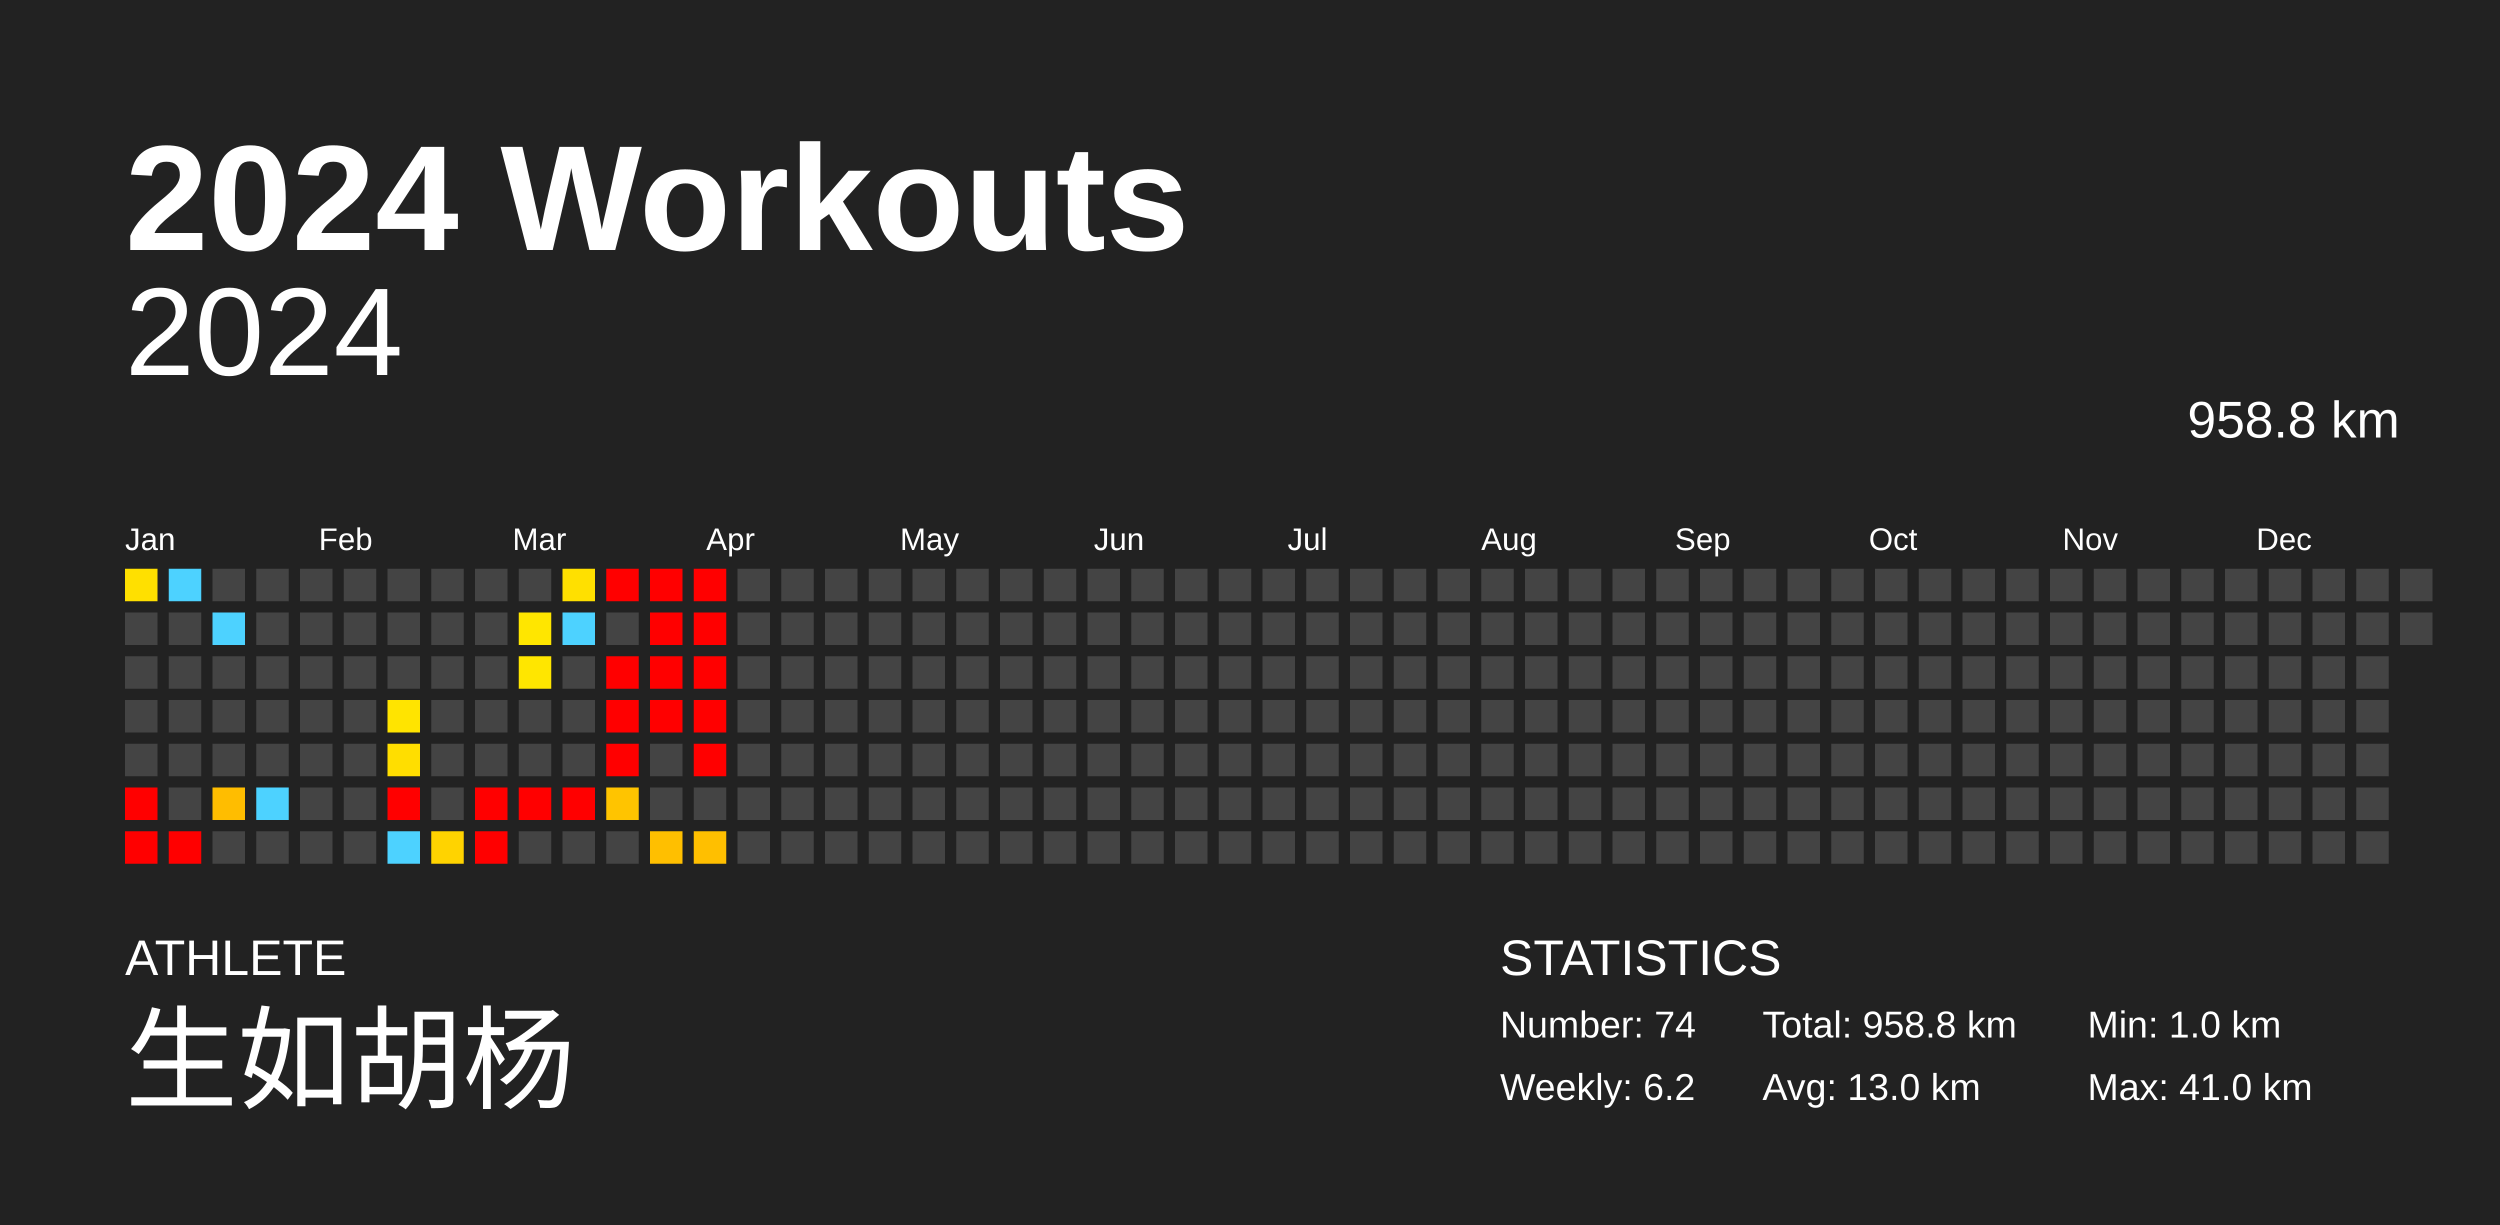
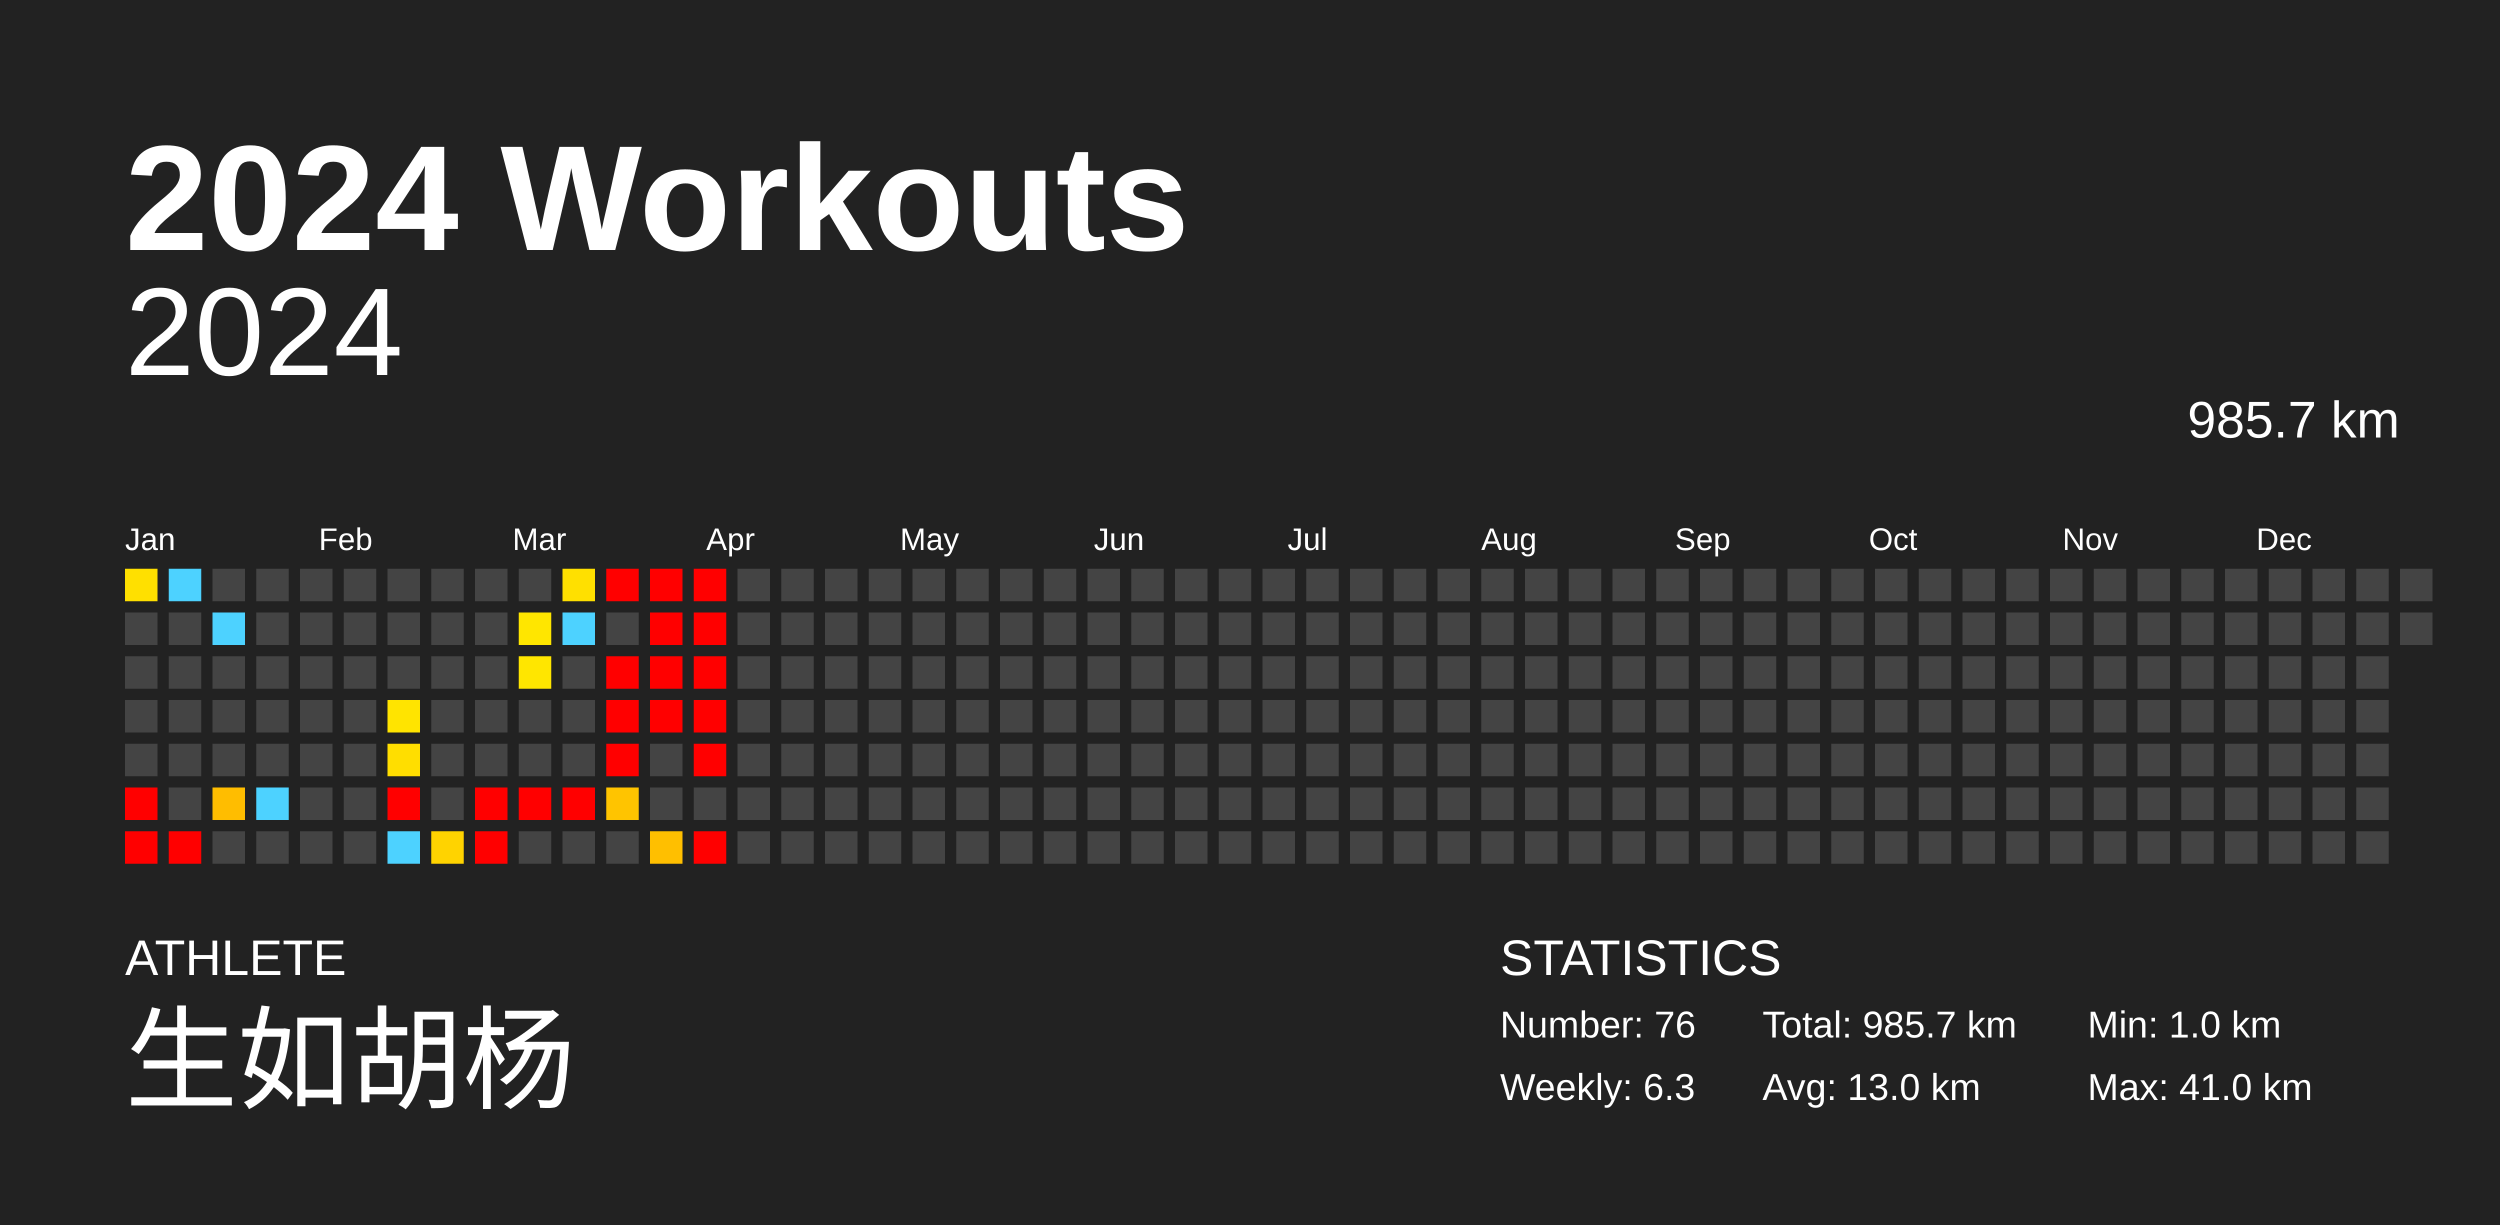
<svg xmlns="http://www.w3.org/2000/svg" baseProfile="full" height="98mm" version="1.1" viewBox="0,0,200,98" width="200mm">
  <defs />
  <rect fill="#222222" height="98" width="200" x="0" y="0" />
  <text fill="#FFFFFF" style="font-size:12px; font-family:Arial; font-weight:bold;" x="10" y="20">2024 Workouts</text>
  <text fill="#FFFFFF" style="font-size:4px; font-family:Arial" x="10" y="78">ATHLETE</text>
  <text fill="#FFFFFF" style="font-size:9px; font-family:Arial" x="10" y="88">生如胡杨</text>
  <text fill="#FFFFFF" style="font-size:4px; font-family:Arial" x="120" y="78">STATISTICS</text>
-   <text fill="#FFFFFF" style="font-size:3px; font-family:Arial" x="120" y="83">Number: 74</text>
-   <text fill="#FFFFFF" style="font-size:3px; font-family:Arial" x="120" y="88">Weekly: 6.2</text>
-   <text fill="#FFFFFF" style="font-size:3px; font-family:Arial" x="141" y="83">Total: 958.8 km</text>
+   <text fill="#FFFFFF" style="font-size:3px; font-family:Arial" x="120" y="83">Number: 76</text>
+   <text fill="#FFFFFF" style="font-size:3px; font-family:Arial" x="120" y="88">Weekly: 6.3</text>
+   <text fill="#FFFFFF" style="font-size:3px; font-family:Arial" x="141" y="83">Total: 985.7 km</text>
  <text fill="#FFFFFF" style="font-size:3px; font-family:Arial" x="141" y="88">Avg: 13.0 km</text>
  <text fill="#FFFFFF" style="font-size:3px; font-family:Arial" x="167" y="83">Min: 1.0 km</text>
  <text fill="#FFFFFF" style="font-size:3px; font-family:Arial" x="167" y="88">Max: 41.0 km</text>
  <text alignment-baseline="hanging" fill="#FFFFFF" style="font-size:10.0px; font-family:Arial;" x="10" y="30">2024</text>
-   <text alignment-baseline="hanging" fill="#FFFFFF" style="font-size:4.125px; font-family:Arial;" x="175" y="35">958.8 km</text>
+   <text alignment-baseline="hanging" fill="#FFFFFF" style="font-size:4.125px; font-family:Arial;" x="175" y="35">985.7 km</text>
  <text fill="#FFFFFF" style="font-size:2.5px; font-family:Arial" x="10.0" y="44">Jan</text>
  <text fill="#FFFFFF" style="font-size:2.5px; font-family:Arial" x="25.5" y="44">Feb</text>
  <text fill="#FFFFFF" style="font-size:2.5px; font-family:Arial" x="41.0" y="44">Mar</text>
  <text fill="#FFFFFF" style="font-size:2.5px; font-family:Arial" x="56.5" y="44">Apr</text>
  <text fill="#FFFFFF" style="font-size:2.5px; font-family:Arial" x="72.0" y="44">May</text>
  <text fill="#FFFFFF" style="font-size:2.5px; font-family:Arial" x="87.5" y="44">Jun</text>
  <text fill="#FFFFFF" style="font-size:2.5px; font-family:Arial" x="103.0" y="44">Jul</text>
  <text fill="#FFFFFF" style="font-size:2.5px; font-family:Arial" x="118.5" y="44">Aug</text>
  <text fill="#FFFFFF" style="font-size:2.5px; font-family:Arial" x="134.0" y="44">Sep</text>
  <text fill="#FFFFFF" style="font-size:2.5px; font-family:Arial" x="149.5" y="44">Oct</text>
  <text fill="#FFFFFF" style="font-size:2.5px; font-family:Arial" x="165.0" y="44">Nov</text>
  <text fill="#FFFFFF" style="font-size:2.5px; font-family:Arial" x="180.5" y="44">Dec</text>
  <rect fill="#ffe000" height="2.6" width="2.6" x="10.0" y="45.5" />
  <rect fill="#444444" height="2.6" width="2.6" x="10.0" y="49.0" />
  <rect fill="#444444" height="2.6" width="2.6" x="10.0" y="52.5" />
  <rect fill="#444444" height="2.6" width="2.6" x="10.0" y="56.0" />
  <rect fill="#444444" height="2.6" width="2.6" x="10.0" y="59.5" />
  <rect fill="red" height="2.6" width="2.6" x="10.0" y="63.0" />
  <rect fill="red" height="2.6" width="2.6" x="10.0" y="66.5" />
  <rect fill="#4dd2ff" height="2.6" width="2.6" x="13.5" y="45.5" />
  <rect fill="#444444" height="2.6" width="2.6" x="13.5" y="49.0" />
  <rect fill="#444444" height="2.6" width="2.6" x="13.5" y="52.5" />
  <rect fill="#444444" height="2.6" width="2.6" x="13.5" y="56.0" />
  <rect fill="#444444" height="2.6" width="2.6" x="13.5" y="59.5" />
  <rect fill="#444444" height="2.6" width="2.6" x="13.5" y="63.0" />
  <rect fill="red" height="2.6" width="2.6" x="13.5" y="66.5" />
  <rect fill="#444444" height="2.6" width="2.6" x="17.0" y="45.5" />
  <rect fill="#4dd2ff" height="2.6" width="2.6" x="17.0" y="49.0" />
  <rect fill="#444444" height="2.6" width="2.6" x="17.0" y="52.5" />
  <rect fill="#444444" height="2.6" width="2.6" x="17.0" y="56.0" />
  <rect fill="#444444" height="2.6" width="2.6" x="17.0" y="59.5" />
  <rect fill="#ffbd00" height="2.6" width="2.6" x="17.0" y="63.0" />
  <rect fill="#444444" height="2.6" width="2.6" x="17.0" y="66.5" />
  <rect fill="#444444" height="2.6" width="2.6" x="20.5" y="45.5" />
  <rect fill="#444444" height="2.6" width="2.6" x="20.5" y="49.0" />
  <rect fill="#444444" height="2.6" width="2.6" x="20.5" y="52.5" />
  <rect fill="#444444" height="2.6" width="2.6" x="20.5" y="56.0" />
  <rect fill="#444444" height="2.6" width="2.6" x="20.5" y="59.5" />
  <rect fill="#4dd2ff" height="2.6" width="2.6" x="20.5" y="63.0" />
  <rect fill="#444444" height="2.6" width="2.6" x="20.5" y="66.5" />
  <rect fill="#444444" height="2.6" width="2.6" x="24.0" y="45.5" />
  <rect fill="#444444" height="2.6" width="2.6" x="24.0" y="49.0" />
  <rect fill="#444444" height="2.6" width="2.6" x="24.0" y="52.5" />
  <rect fill="#444444" height="2.6" width="2.6" x="24.0" y="56.0" />
  <rect fill="#444444" height="2.6" width="2.6" x="24.0" y="59.5" />
  <rect fill="#444444" height="2.6" width="2.6" x="24.0" y="63.0" />
  <rect fill="#444444" height="2.6" width="2.6" x="24.0" y="66.5" />
  <rect fill="#444444" height="2.6" width="2.6" x="27.5" y="45.5" />
  <rect fill="#444444" height="2.6" width="2.6" x="27.5" y="49.0" />
  <rect fill="#444444" height="2.6" width="2.6" x="27.5" y="52.5" />
  <rect fill="#444444" height="2.6" width="2.6" x="27.5" y="56.0" />
  <rect fill="#444444" height="2.6" width="2.6" x="27.5" y="59.5" />
  <rect fill="#444444" height="2.6" width="2.6" x="27.5" y="63.0" />
  <rect fill="#444444" height="2.6" width="2.6" x="27.5" y="66.5" />
  <rect fill="#444444" height="2.6" width="2.6" x="31.0" y="45.5" />
  <rect fill="#444444" height="2.6" width="2.6" x="31.0" y="49.0" />
  <rect fill="#444444" height="2.6" width="2.6" x="31.0" y="52.5" />
  <rect fill="#ffe400" height="2.6" width="2.6" x="31.0" y="56.0" />
  <rect fill="#ffde00" height="2.6" width="2.6" x="31.0" y="59.5" />
  <rect fill="red" height="2.6" width="2.6" x="31.0" y="63.0" />
  <rect fill="#4dd2ff" height="2.6" width="2.6" x="31.0" y="66.5" />
  <rect fill="#444444" height="2.6" width="2.6" x="34.5" y="45.5" />
  <rect fill="#444444" height="2.6" width="2.6" x="34.5" y="49.0" />
  <rect fill="#444444" height="2.6" width="2.6" x="34.5" y="52.5" />
  <rect fill="#444444" height="2.6" width="2.6" x="34.5" y="56.0" />
  <rect fill="#444444" height="2.6" width="2.6" x="34.5" y="59.5" />
  <rect fill="#444444" height="2.6" width="2.6" x="34.5" y="63.0" />
  <rect fill="#ffd300" height="2.6" width="2.6" x="34.5" y="66.5" />
  <rect fill="#444444" height="2.6" width="2.6" x="38.0" y="45.5" />
  <rect fill="#444444" height="2.6" width="2.6" x="38.0" y="49.0" />
  <rect fill="#444444" height="2.6" width="2.6" x="38.0" y="52.5" />
  <rect fill="#444444" height="2.6" width="2.6" x="38.0" y="56.0" />
  <rect fill="#444444" height="2.6" width="2.6" x="38.0" y="59.5" />
  <rect fill="red" height="2.6" width="2.6" x="38.0" y="63.0" />
  <rect fill="red" height="2.6" width="2.6" x="38.0" y="66.5" />
  <rect fill="#444444" height="2.6" width="2.6" x="41.5" y="45.5" />
  <rect fill="#ffe600" height="2.6" width="2.6" x="41.5" y="49.0" />
  <rect fill="#ffe600" height="2.6" width="2.6" x="41.5" y="52.5" />
  <rect fill="#444444" height="2.6" width="2.6" x="41.5" y="56.0" />
  <rect fill="#444444" height="2.6" width="2.6" x="41.5" y="59.5" />
  <rect fill="red" height="2.6" width="2.6" x="41.5" y="63.0" />
  <rect fill="#444444" height="2.6" width="2.6" x="41.5" y="66.5" />
  <rect fill="#ffe000" height="2.6" width="2.6" x="45.0" y="45.5" />
  <rect fill="#4dd2ff" height="2.6" width="2.6" x="45.0" y="49.0" />
  <rect fill="#444444" height="2.6" width="2.6" x="45.0" y="52.5" />
  <rect fill="#444444" height="2.6" width="2.6" x="45.0" y="56.0" />
  <rect fill="#444444" height="2.6" width="2.6" x="45.0" y="59.5" />
  <rect fill="red" height="2.6" width="2.6" x="45.0" y="63.0" />
  <rect fill="#444444" height="2.6" width="2.6" x="45.0" y="66.5" />
  <rect fill="red" height="2.6" width="2.6" x="48.5" y="45.5" />
  <rect fill="#444444" height="2.6" width="2.6" x="48.5" y="49.0" />
  <rect fill="red" height="2.6" width="2.6" x="48.5" y="52.5" />
  <rect fill="red" height="2.6" width="2.6" x="48.5" y="56.0" />
  <rect fill="red" height="2.6" width="2.6" x="48.5" y="59.5" />
  <rect fill="#ffc400" height="2.6" width="2.6" x="48.5" y="63.0" />
  <rect fill="#444444" height="2.6" width="2.6" x="48.5" y="66.5" />
  <rect fill="red" height="2.6" width="2.6" x="52.0" y="45.5" />
  <rect fill="red" height="2.6" width="2.6" x="52.0" y="49.0" />
  <rect fill="red" height="2.6" width="2.6" x="52.0" y="52.5" />
  <rect fill="red" height="2.6" width="2.6" x="52.0" y="56.0" />
  <rect fill="#444444" height="2.6" width="2.6" x="52.0" y="59.5" />
  <rect fill="#444444" height="2.6" width="2.6" x="52.0" y="63.0" />
  <rect fill="#ffbf00" height="2.6" width="2.6" x="52.0" y="66.5" />
  <rect fill="red" height="2.6" width="2.6" x="55.5" y="45.5" />
  <rect fill="red" height="2.6" width="2.6" x="55.5" y="49.0" />
  <rect fill="red" height="2.6" width="2.6" x="55.5" y="52.5" />
  <rect fill="red" height="2.6" width="2.6" x="55.5" y="56.0" />
  <rect fill="red" height="2.6" width="2.6" x="55.5" y="59.5" />
  <rect fill="#444444" height="2.6" width="2.6" x="55.5" y="63.0" />
-   <rect fill="#ffbf00" height="2.6" width="2.6" x="55.5" y="66.5" />
+   <rect fill="red" height="2.6" width="2.6" x="55.5" y="66.5" />
  <rect fill="#444444" height="2.6" width="2.6" x="59.0" y="45.5" />
  <rect fill="#444444" height="2.6" width="2.6" x="59.0" y="49.0" />
  <rect fill="#444444" height="2.6" width="2.6" x="59.0" y="52.5" />
  <rect fill="#444444" height="2.6" width="2.6" x="59.0" y="56.0" />
  <rect fill="#444444" height="2.6" width="2.6" x="59.0" y="59.5" />
  <rect fill="#444444" height="2.6" width="2.6" x="59.0" y="63.0" />
  <rect fill="#444444" height="2.6" width="2.6" x="59.0" y="66.5" />
  <rect fill="#444444" height="2.6" width="2.6" x="62.5" y="45.5" />
  <rect fill="#444444" height="2.6" width="2.6" x="62.5" y="49.0" />
  <rect fill="#444444" height="2.6" width="2.6" x="62.5" y="52.5" />
  <rect fill="#444444" height="2.6" width="2.6" x="62.5" y="56.0" />
  <rect fill="#444444" height="2.6" width="2.6" x="62.5" y="59.5" />
  <rect fill="#444444" height="2.6" width="2.6" x="62.5" y="63.0" />
  <rect fill="#444444" height="2.6" width="2.6" x="62.5" y="66.5" />
  <rect fill="#444444" height="2.6" width="2.6" x="66.0" y="45.5" />
  <rect fill="#444444" height="2.6" width="2.6" x="66.0" y="49.0" />
  <rect fill="#444444" height="2.6" width="2.6" x="66.0" y="52.5" />
  <rect fill="#444444" height="2.6" width="2.6" x="66.0" y="56.0" />
  <rect fill="#444444" height="2.6" width="2.6" x="66.0" y="59.5" />
  <rect fill="#444444" height="2.6" width="2.6" x="66.0" y="63.0" />
  <rect fill="#444444" height="2.6" width="2.6" x="66.0" y="66.5" />
  <rect fill="#444444" height="2.6" width="2.6" x="69.5" y="45.5" />
  <rect fill="#444444" height="2.6" width="2.6" x="69.5" y="49.0" />
  <rect fill="#444444" height="2.6" width="2.6" x="69.5" y="52.5" />
  <rect fill="#444444" height="2.6" width="2.6" x="69.5" y="56.0" />
  <rect fill="#444444" height="2.6" width="2.6" x="69.5" y="59.5" />
  <rect fill="#444444" height="2.6" width="2.6" x="69.5" y="63.0" />
  <rect fill="#444444" height="2.6" width="2.6" x="69.5" y="66.5" />
  <rect fill="#444444" height="2.6" width="2.6" x="73.0" y="45.5" />
  <rect fill="#444444" height="2.6" width="2.6" x="73.0" y="49.0" />
  <rect fill="#444444" height="2.6" width="2.6" x="73.0" y="52.5" />
  <rect fill="#444444" height="2.6" width="2.6" x="73.0" y="56.0" />
  <rect fill="#444444" height="2.6" width="2.6" x="73.0" y="59.5" />
  <rect fill="#444444" height="2.6" width="2.6" x="73.0" y="63.0" />
  <rect fill="#444444" height="2.6" width="2.6" x="73.0" y="66.5" />
  <rect fill="#444444" height="2.6" width="2.6" x="76.5" y="45.5" />
  <rect fill="#444444" height="2.6" width="2.6" x="76.5" y="49.0" />
  <rect fill="#444444" height="2.6" width="2.6" x="76.5" y="52.5" />
  <rect fill="#444444" height="2.6" width="2.6" x="76.5" y="56.0" />
  <rect fill="#444444" height="2.6" width="2.6" x="76.5" y="59.5" />
  <rect fill="#444444" height="2.6" width="2.6" x="76.5" y="63.0" />
  <rect fill="#444444" height="2.6" width="2.6" x="76.5" y="66.5" />
  <rect fill="#444444" height="2.6" width="2.6" x="80.0" y="45.5" />
  <rect fill="#444444" height="2.6" width="2.6" x="80.0" y="49.0" />
  <rect fill="#444444" height="2.6" width="2.6" x="80.0" y="52.5" />
  <rect fill="#444444" height="2.6" width="2.6" x="80.0" y="56.0" />
  <rect fill="#444444" height="2.6" width="2.6" x="80.0" y="59.5" />
  <rect fill="#444444" height="2.6" width="2.6" x="80.0" y="63.0" />
  <rect fill="#444444" height="2.6" width="2.6" x="80.0" y="66.5" />
  <rect fill="#444444" height="2.6" width="2.6" x="83.5" y="45.5" />
  <rect fill="#444444" height="2.6" width="2.6" x="83.5" y="49.0" />
  <rect fill="#444444" height="2.6" width="2.6" x="83.5" y="52.5" />
  <rect fill="#444444" height="2.6" width="2.6" x="83.5" y="56.0" />
  <rect fill="#444444" height="2.6" width="2.6" x="83.5" y="59.5" />
  <rect fill="#444444" height="2.6" width="2.6" x="83.5" y="63.0" />
  <rect fill="#444444" height="2.6" width="2.6" x="83.5" y="66.5" />
  <rect fill="#444444" height="2.6" width="2.6" x="87.0" y="45.5" />
  <rect fill="#444444" height="2.6" width="2.6" x="87.0" y="49.0" />
  <rect fill="#444444" height="2.6" width="2.6" x="87.0" y="52.5" />
  <rect fill="#444444" height="2.6" width="2.6" x="87.0" y="56.0" />
  <rect fill="#444444" height="2.6" width="2.6" x="87.0" y="59.5" />
  <rect fill="#444444" height="2.6" width="2.6" x="87.0" y="63.0" />
  <rect fill="#444444" height="2.6" width="2.6" x="87.0" y="66.5" />
  <rect fill="#444444" height="2.6" width="2.6" x="90.5" y="45.5" />
  <rect fill="#444444" height="2.6" width="2.6" x="90.5" y="49.0" />
  <rect fill="#444444" height="2.6" width="2.6" x="90.5" y="52.5" />
  <rect fill="#444444" height="2.6" width="2.6" x="90.5" y="56.0" />
  <rect fill="#444444" height="2.6" width="2.6" x="90.5" y="59.5" />
  <rect fill="#444444" height="2.6" width="2.6" x="90.5" y="63.0" />
  <rect fill="#444444" height="2.6" width="2.6" x="90.5" y="66.5" />
  <rect fill="#444444" height="2.6" width="2.6" x="94.0" y="45.5" />
  <rect fill="#444444" height="2.6" width="2.6" x="94.0" y="49.0" />
  <rect fill="#444444" height="2.6" width="2.6" x="94.0" y="52.5" />
  <rect fill="#444444" height="2.6" width="2.6" x="94.0" y="56.0" />
  <rect fill="#444444" height="2.6" width="2.6" x="94.0" y="59.5" />
  <rect fill="#444444" height="2.6" width="2.6" x="94.0" y="63.0" />
  <rect fill="#444444" height="2.6" width="2.6" x="94.0" y="66.5" />
  <rect fill="#444444" height="2.6" width="2.6" x="97.5" y="45.5" />
  <rect fill="#444444" height="2.6" width="2.6" x="97.5" y="49.0" />
  <rect fill="#444444" height="2.6" width="2.6" x="97.5" y="52.5" />
  <rect fill="#444444" height="2.6" width="2.6" x="97.5" y="56.0" />
  <rect fill="#444444" height="2.6" width="2.6" x="97.5" y="59.5" />
  <rect fill="#444444" height="2.6" width="2.6" x="97.5" y="63.0" />
  <rect fill="#444444" height="2.6" width="2.6" x="97.5" y="66.5" />
  <rect fill="#444444" height="2.6" width="2.6" x="101.0" y="45.5" />
  <rect fill="#444444" height="2.6" width="2.6" x="101.0" y="49.0" />
  <rect fill="#444444" height="2.6" width="2.6" x="101.0" y="52.5" />
  <rect fill="#444444" height="2.6" width="2.6" x="101.0" y="56.0" />
  <rect fill="#444444" height="2.6" width="2.6" x="101.0" y="59.5" />
  <rect fill="#444444" height="2.6" width="2.6" x="101.0" y="63.0" />
  <rect fill="#444444" height="2.6" width="2.6" x="101.0" y="66.5" />
  <rect fill="#444444" height="2.6" width="2.6" x="104.5" y="45.5" />
  <rect fill="#444444" height="2.6" width="2.6" x="104.5" y="49.0" />
  <rect fill="#444444" height="2.6" width="2.6" x="104.5" y="52.5" />
  <rect fill="#444444" height="2.6" width="2.6" x="104.5" y="56.0" />
  <rect fill="#444444" height="2.6" width="2.6" x="104.5" y="59.5" />
  <rect fill="#444444" height="2.6" width="2.6" x="104.5" y="63.0" />
  <rect fill="#444444" height="2.6" width="2.6" x="104.5" y="66.5" />
  <rect fill="#444444" height="2.6" width="2.6" x="108.0" y="45.5" />
  <rect fill="#444444" height="2.6" width="2.6" x="108.0" y="49.0" />
  <rect fill="#444444" height="2.6" width="2.6" x="108.0" y="52.5" />
  <rect fill="#444444" height="2.6" width="2.6" x="108.0" y="56.0" />
  <rect fill="#444444" height="2.6" width="2.6" x="108.0" y="59.5" />
  <rect fill="#444444" height="2.6" width="2.6" x="108.0" y="63.0" />
  <rect fill="#444444" height="2.6" width="2.6" x="108.0" y="66.5" />
  <rect fill="#444444" height="2.6" width="2.6" x="111.5" y="45.5" />
  <rect fill="#444444" height="2.6" width="2.6" x="111.5" y="49.0" />
  <rect fill="#444444" height="2.6" width="2.6" x="111.5" y="52.5" />
  <rect fill="#444444" height="2.6" width="2.6" x="111.5" y="56.0" />
  <rect fill="#444444" height="2.6" width="2.6" x="111.5" y="59.5" />
  <rect fill="#444444" height="2.6" width="2.6" x="111.5" y="63.0" />
  <rect fill="#444444" height="2.6" width="2.6" x="111.5" y="66.5" />
  <rect fill="#444444" height="2.6" width="2.6" x="115.0" y="45.5" />
  <rect fill="#444444" height="2.6" width="2.6" x="115.0" y="49.0" />
  <rect fill="#444444" height="2.6" width="2.6" x="115.0" y="52.5" />
  <rect fill="#444444" height="2.6" width="2.6" x="115.0" y="56.0" />
  <rect fill="#444444" height="2.6" width="2.6" x="115.0" y="59.5" />
  <rect fill="#444444" height="2.6" width="2.6" x="115.0" y="63.0" />
  <rect fill="#444444" height="2.6" width="2.6" x="115.0" y="66.5" />
  <rect fill="#444444" height="2.6" width="2.6" x="118.5" y="45.5" />
  <rect fill="#444444" height="2.6" width="2.6" x="118.5" y="49.0" />
  <rect fill="#444444" height="2.6" width="2.6" x="118.5" y="52.5" />
  <rect fill="#444444" height="2.6" width="2.6" x="118.5" y="56.0" />
  <rect fill="#444444" height="2.6" width="2.6" x="118.5" y="59.5" />
  <rect fill="#444444" height="2.6" width="2.6" x="118.5" y="63.0" />
  <rect fill="#444444" height="2.6" width="2.6" x="118.5" y="66.5" />
  <rect fill="#444444" height="2.6" width="2.6" x="122.0" y="45.5" />
  <rect fill="#444444" height="2.6" width="2.6" x="122.0" y="49.0" />
  <rect fill="#444444" height="2.6" width="2.6" x="122.0" y="52.5" />
  <rect fill="#444444" height="2.6" width="2.6" x="122.0" y="56.0" />
  <rect fill="#444444" height="2.6" width="2.6" x="122.0" y="59.5" />
  <rect fill="#444444" height="2.6" width="2.6" x="122.0" y="63.0" />
  <rect fill="#444444" height="2.6" width="2.6" x="122.0" y="66.5" />
  <rect fill="#444444" height="2.6" width="2.6" x="125.5" y="45.5" />
  <rect fill="#444444" height="2.6" width="2.6" x="125.5" y="49.0" />
  <rect fill="#444444" height="2.6" width="2.6" x="125.5" y="52.5" />
  <rect fill="#444444" height="2.6" width="2.6" x="125.5" y="56.0" />
  <rect fill="#444444" height="2.6" width="2.6" x="125.5" y="59.5" />
  <rect fill="#444444" height="2.6" width="2.6" x="125.5" y="63.0" />
  <rect fill="#444444" height="2.6" width="2.6" x="125.5" y="66.5" />
  <rect fill="#444444" height="2.6" width="2.6" x="129.0" y="45.5" />
  <rect fill="#444444" height="2.6" width="2.6" x="129.0" y="49.0" />
  <rect fill="#444444" height="2.6" width="2.6" x="129.0" y="52.5" />
  <rect fill="#444444" height="2.6" width="2.6" x="129.0" y="56.0" />
  <rect fill="#444444" height="2.6" width="2.6" x="129.0" y="59.5" />
  <rect fill="#444444" height="2.6" width="2.6" x="129.0" y="63.0" />
  <rect fill="#444444" height="2.6" width="2.6" x="129.0" y="66.5" />
  <rect fill="#444444" height="2.6" width="2.6" x="132.5" y="45.5" />
  <rect fill="#444444" height="2.6" width="2.6" x="132.5" y="49.0" />
  <rect fill="#444444" height="2.6" width="2.6" x="132.5" y="52.5" />
  <rect fill="#444444" height="2.6" width="2.6" x="132.5" y="56.0" />
  <rect fill="#444444" height="2.6" width="2.6" x="132.5" y="59.5" />
  <rect fill="#444444" height="2.6" width="2.6" x="132.5" y="63.0" />
  <rect fill="#444444" height="2.6" width="2.6" x="132.5" y="66.5" />
  <rect fill="#444444" height="2.6" width="2.6" x="136.0" y="45.5" />
  <rect fill="#444444" height="2.6" width="2.6" x="136.0" y="49.0" />
  <rect fill="#444444" height="2.6" width="2.6" x="136.0" y="52.5" />
  <rect fill="#444444" height="2.6" width="2.6" x="136.0" y="56.0" />
  <rect fill="#444444" height="2.6" width="2.6" x="136.0" y="59.5" />
  <rect fill="#444444" height="2.6" width="2.6" x="136.0" y="63.0" />
  <rect fill="#444444" height="2.6" width="2.6" x="136.0" y="66.5" />
  <rect fill="#444444" height="2.6" width="2.6" x="139.5" y="45.5" />
  <rect fill="#444444" height="2.6" width="2.6" x="139.5" y="49.0" />
  <rect fill="#444444" height="2.6" width="2.6" x="139.5" y="52.5" />
  <rect fill="#444444" height="2.6" width="2.6" x="139.5" y="56.0" />
  <rect fill="#444444" height="2.6" width="2.6" x="139.5" y="59.5" />
  <rect fill="#444444" height="2.6" width="2.6" x="139.5" y="63.0" />
  <rect fill="#444444" height="2.6" width="2.6" x="139.5" y="66.5" />
  <rect fill="#444444" height="2.6" width="2.6" x="143.0" y="45.5" />
  <rect fill="#444444" height="2.6" width="2.6" x="143.0" y="49.0" />
  <rect fill="#444444" height="2.6" width="2.6" x="143.0" y="52.5" />
  <rect fill="#444444" height="2.6" width="2.6" x="143.0" y="56.0" />
  <rect fill="#444444" height="2.6" width="2.6" x="143.0" y="59.5" />
  <rect fill="#444444" height="2.6" width="2.6" x="143.0" y="63.0" />
  <rect fill="#444444" height="2.6" width="2.6" x="143.0" y="66.5" />
  <rect fill="#444444" height="2.6" width="2.6" x="146.5" y="45.5" />
  <rect fill="#444444" height="2.6" width="2.6" x="146.5" y="49.0" />
  <rect fill="#444444" height="2.6" width="2.6" x="146.5" y="52.5" />
  <rect fill="#444444" height="2.6" width="2.6" x="146.5" y="56.0" />
  <rect fill="#444444" height="2.6" width="2.6" x="146.5" y="59.5" />
  <rect fill="#444444" height="2.6" width="2.6" x="146.5" y="63.0" />
  <rect fill="#444444" height="2.6" width="2.6" x="146.5" y="66.5" />
  <rect fill="#444444" height="2.6" width="2.6" x="150.0" y="45.5" />
  <rect fill="#444444" height="2.6" width="2.6" x="150.0" y="49.0" />
  <rect fill="#444444" height="2.6" width="2.6" x="150.0" y="52.5" />
  <rect fill="#444444" height="2.6" width="2.6" x="150.0" y="56.0" />
  <rect fill="#444444" height="2.6" width="2.6" x="150.0" y="59.5" />
  <rect fill="#444444" height="2.6" width="2.6" x="150.0" y="63.0" />
  <rect fill="#444444" height="2.6" width="2.6" x="150.0" y="66.5" />
  <rect fill="#444444" height="2.6" width="2.6" x="153.5" y="45.5" />
  <rect fill="#444444" height="2.6" width="2.6" x="153.5" y="49.0" />
  <rect fill="#444444" height="2.6" width="2.6" x="153.5" y="52.5" />
  <rect fill="#444444" height="2.6" width="2.6" x="153.5" y="56.0" />
  <rect fill="#444444" height="2.6" width="2.6" x="153.5" y="59.5" />
  <rect fill="#444444" height="2.6" width="2.6" x="153.5" y="63.0" />
  <rect fill="#444444" height="2.6" width="2.6" x="153.5" y="66.5" />
  <rect fill="#444444" height="2.6" width="2.6" x="157.0" y="45.5" />
  <rect fill="#444444" height="2.6" width="2.6" x="157.0" y="49.0" />
  <rect fill="#444444" height="2.6" width="2.6" x="157.0" y="52.5" />
  <rect fill="#444444" height="2.6" width="2.6" x="157.0" y="56.0" />
  <rect fill="#444444" height="2.6" width="2.6" x="157.0" y="59.5" />
  <rect fill="#444444" height="2.6" width="2.6" x="157.0" y="63.0" />
  <rect fill="#444444" height="2.6" width="2.6" x="157.0" y="66.5" />
  <rect fill="#444444" height="2.6" width="2.6" x="160.5" y="45.5" />
  <rect fill="#444444" height="2.6" width="2.6" x="160.5" y="49.0" />
  <rect fill="#444444" height="2.6" width="2.6" x="160.5" y="52.5" />
  <rect fill="#444444" height="2.6" width="2.6" x="160.5" y="56.0" />
  <rect fill="#444444" height="2.6" width="2.6" x="160.5" y="59.5" />
  <rect fill="#444444" height="2.6" width="2.6" x="160.5" y="63.0" />
  <rect fill="#444444" height="2.6" width="2.6" x="160.5" y="66.5" />
  <rect fill="#444444" height="2.6" width="2.6" x="164.0" y="45.5" />
  <rect fill="#444444" height="2.6" width="2.6" x="164.0" y="49.0" />
  <rect fill="#444444" height="2.6" width="2.6" x="164.0" y="52.5" />
  <rect fill="#444444" height="2.6" width="2.6" x="164.0" y="56.0" />
  <rect fill="#444444" height="2.6" width="2.6" x="164.0" y="59.5" />
  <rect fill="#444444" height="2.6" width="2.6" x="164.0" y="63.0" />
  <rect fill="#444444" height="2.6" width="2.6" x="164.0" y="66.5" />
  <rect fill="#444444" height="2.6" width="2.6" x="167.5" y="45.5" />
  <rect fill="#444444" height="2.6" width="2.6" x="167.5" y="49.0" />
  <rect fill="#444444" height="2.6" width="2.6" x="167.5" y="52.5" />
  <rect fill="#444444" height="2.6" width="2.6" x="167.5" y="56.0" />
  <rect fill="#444444" height="2.6" width="2.6" x="167.5" y="59.5" />
  <rect fill="#444444" height="2.6" width="2.6" x="167.5" y="63.0" />
  <rect fill="#444444" height="2.6" width="2.6" x="167.5" y="66.5" />
  <rect fill="#444444" height="2.6" width="2.6" x="171.0" y="45.5" />
  <rect fill="#444444" height="2.6" width="2.6" x="171.0" y="49.0" />
  <rect fill="#444444" height="2.6" width="2.6" x="171.0" y="52.5" />
  <rect fill="#444444" height="2.6" width="2.6" x="171.0" y="56.0" />
  <rect fill="#444444" height="2.6" width="2.6" x="171.0" y="59.5" />
  <rect fill="#444444" height="2.6" width="2.6" x="171.0" y="63.0" />
  <rect fill="#444444" height="2.6" width="2.6" x="171.0" y="66.5" />
  <rect fill="#444444" height="2.6" width="2.6" x="174.5" y="45.5" />
  <rect fill="#444444" height="2.6" width="2.6" x="174.5" y="49.0" />
  <rect fill="#444444" height="2.6" width="2.6" x="174.5" y="52.5" />
  <rect fill="#444444" height="2.6" width="2.6" x="174.5" y="56.0" />
  <rect fill="#444444" height="2.6" width="2.6" x="174.5" y="59.5" />
  <rect fill="#444444" height="2.6" width="2.6" x="174.5" y="63.0" />
  <rect fill="#444444" height="2.6" width="2.6" x="174.5" y="66.5" />
  <rect fill="#444444" height="2.6" width="2.6" x="178.0" y="45.5" />
  <rect fill="#444444" height="2.6" width="2.6" x="178.0" y="49.0" />
  <rect fill="#444444" height="2.6" width="2.6" x="178.0" y="52.5" />
  <rect fill="#444444" height="2.6" width="2.6" x="178.0" y="56.0" />
  <rect fill="#444444" height="2.6" width="2.6" x="178.0" y="59.5" />
  <rect fill="#444444" height="2.6" width="2.6" x="178.0" y="63.0" />
  <rect fill="#444444" height="2.6" width="2.6" x="178.0" y="66.5" />
  <rect fill="#444444" height="2.6" width="2.6" x="181.5" y="45.5" />
  <rect fill="#444444" height="2.6" width="2.6" x="181.5" y="49.0" />
  <rect fill="#444444" height="2.6" width="2.6" x="181.5" y="52.5" />
  <rect fill="#444444" height="2.6" width="2.6" x="181.5" y="56.0" />
  <rect fill="#444444" height="2.6" width="2.6" x="181.5" y="59.5" />
  <rect fill="#444444" height="2.6" width="2.6" x="181.5" y="63.0" />
  <rect fill="#444444" height="2.6" width="2.6" x="181.5" y="66.5" />
  <rect fill="#444444" height="2.6" width="2.6" x="185.0" y="45.5" />
  <rect fill="#444444" height="2.6" width="2.6" x="185.0" y="49.0" />
  <rect fill="#444444" height="2.6" width="2.6" x="185.0" y="52.5" />
  <rect fill="#444444" height="2.6" width="2.6" x="185.0" y="56.0" />
  <rect fill="#444444" height="2.6" width="2.6" x="185.0" y="59.5" />
  <rect fill="#444444" height="2.6" width="2.6" x="185.0" y="63.0" />
  <rect fill="#444444" height="2.6" width="2.6" x="185.0" y="66.5" />
  <rect fill="#444444" height="2.6" width="2.6" x="188.5" y="45.5" />
  <rect fill="#444444" height="2.6" width="2.6" x="188.5" y="49.0" />
  <rect fill="#444444" height="2.6" width="2.6" x="188.5" y="52.5" />
  <rect fill="#444444" height="2.6" width="2.6" x="188.5" y="56.0" />
  <rect fill="#444444" height="2.6" width="2.6" x="188.5" y="59.5" />
  <rect fill="#444444" height="2.6" width="2.6" x="188.5" y="63.0" />
  <rect fill="#444444" height="2.6" width="2.6" x="188.5" y="66.5" />
  <rect fill="#444444" height="2.6" width="2.6" x="192.0" y="45.5" />
  <rect fill="#444444" height="2.6" width="2.6" x="192.0" y="49.0" />
</svg>
